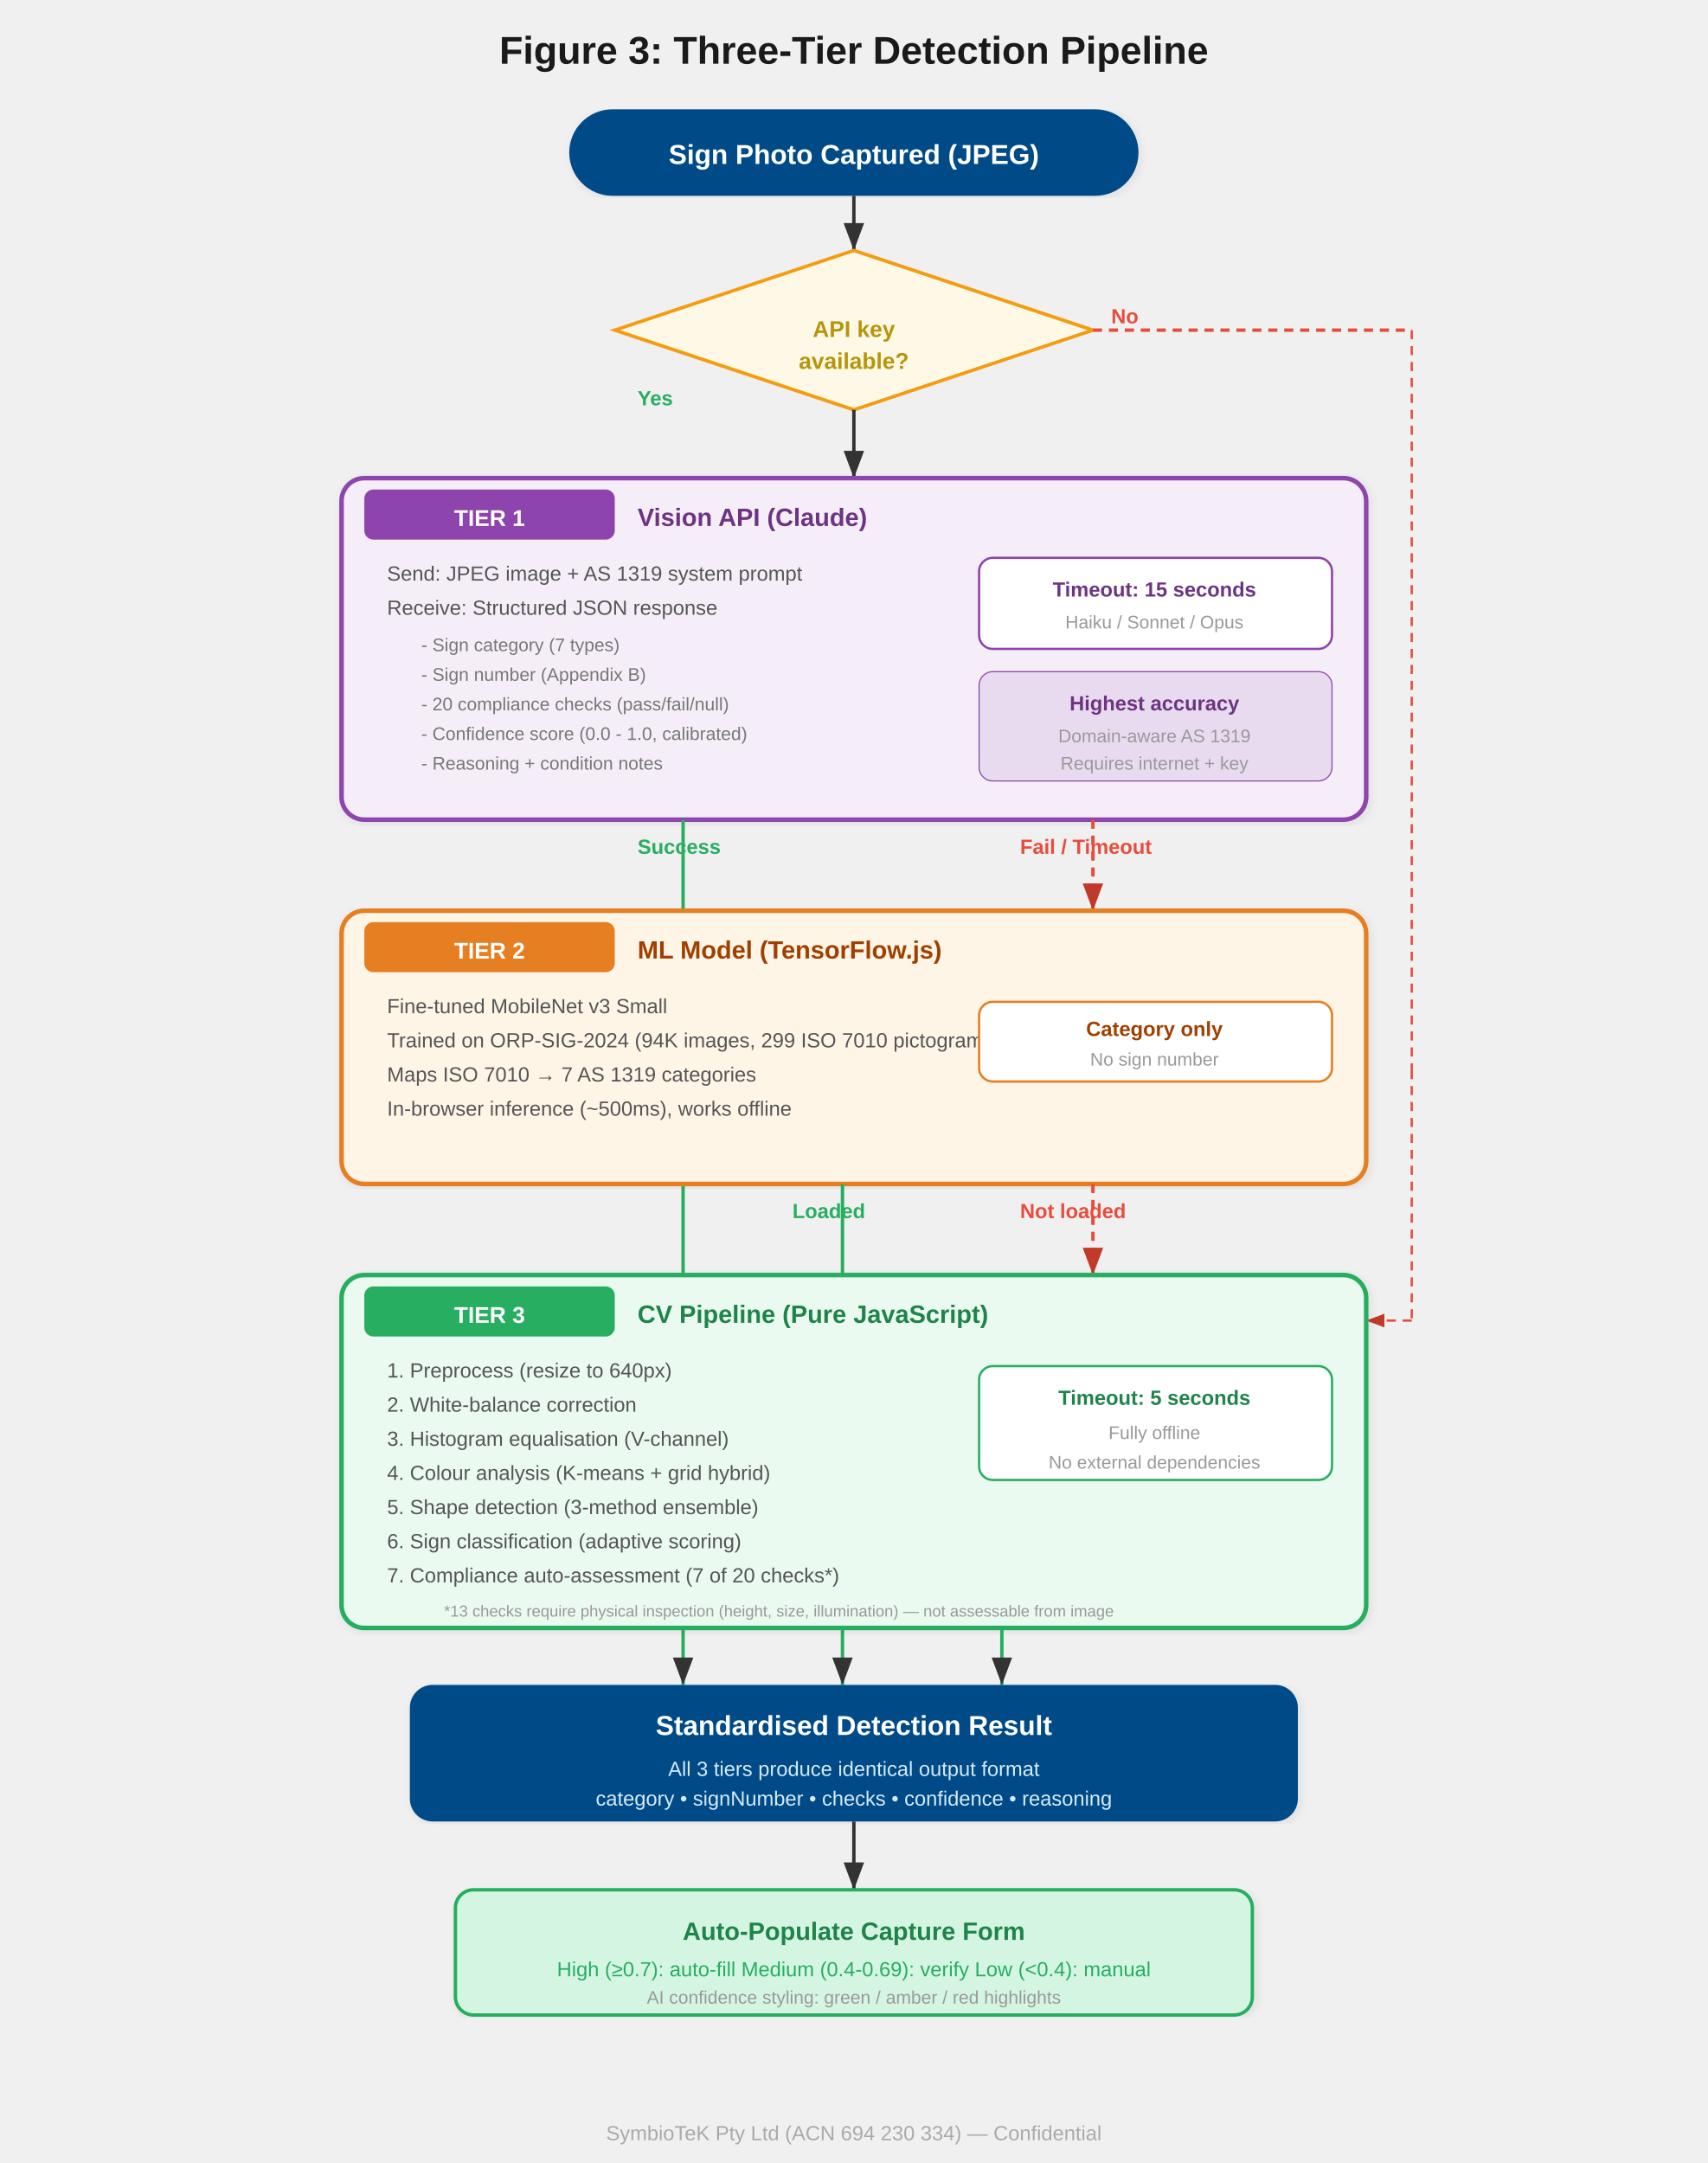
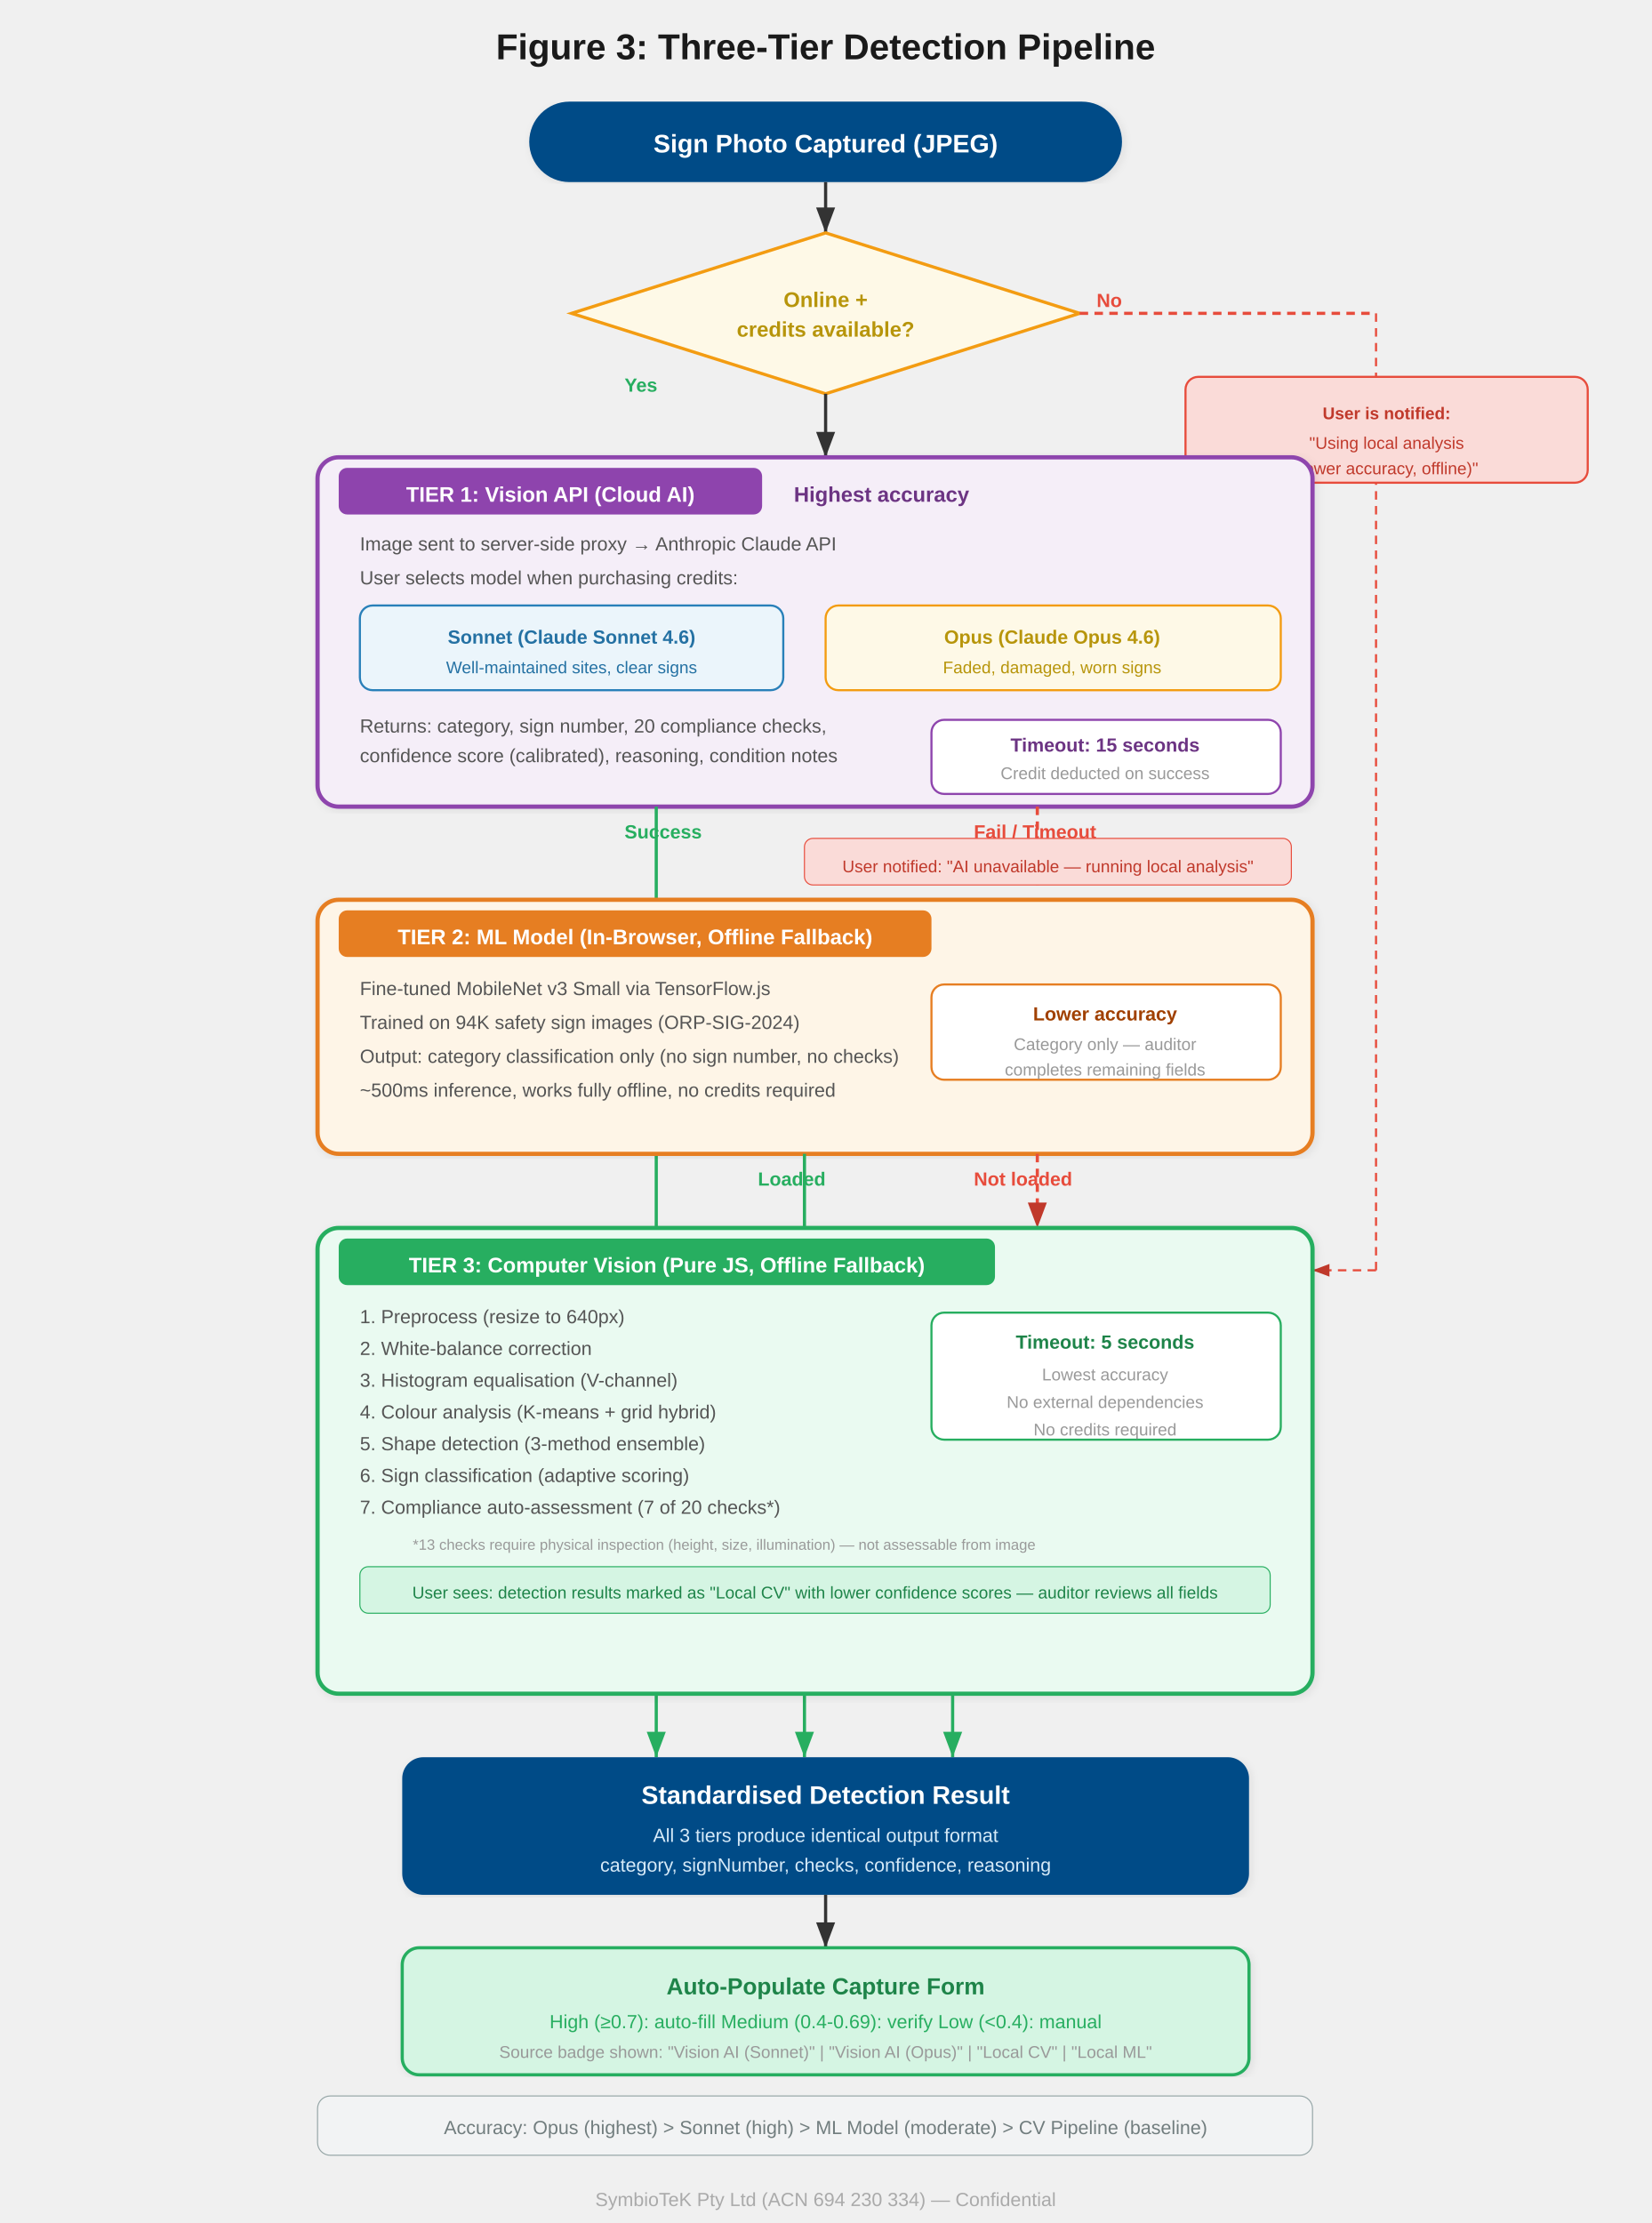
- <svg xmlns="http://www.w3.org/2000/svg" viewBox="0 0 750 950" font-family="'Segoe UI', Arial, sans-serif">
+ <svg xmlns="http://www.w3.org/2000/svg" viewBox="0 0 780 1050" font-family="'Segoe UI', Arial, sans-serif">
  <defs>
    <marker id="a" markerWidth="8" markerHeight="6" refX="8" refY="3" orient="auto">
      <path d="M0,0 L8,3 L0,6" fill="#333" />
    </marker>
    <marker id="aR" markerWidth="8" markerHeight="6" refX="8" refY="3" orient="auto">
      <path d="M0,0 L8,3 L0,6" fill="#C0392B" />
    </marker>
+     <marker id="aG" markerWidth="8" markerHeight="6" refX="8" refY="3" orient="auto">
+       <path d="M0,0 L8,3 L0,6" fill="#27AE60" />
+     </marker>
    <filter id="s" x="-2%" y="-2%" width="104%" height="104%">
      <feDropShadow dx="1" dy="1" stdDeviation="2" flood-opacity="0.08" />
    </filter>
  </defs>
-   <text x="375" y="28" text-anchor="middle" font-size="17" font-weight="700" fill="#1a1a1a">Figure 3: Three-Tier Detection Pipeline</text>
-   <rect x="250" y="48" width="250" height="38" rx="19" fill="#004B87" filter="url(#s)" />
-   <text x="375" y="72" text-anchor="middle" font-size="12" font-weight="600" fill="#fff">Sign Photo Captured (JPEG)</text>
-   <line x1="375" y1="86" x2="375" y2="110" stroke="#333" stroke-width="1.5" marker-end="url(#a)" />
-   <polygon points="375,110 480,145 375,180 270,145" fill="#FEF9E7" stroke="#F39C12" stroke-width="1.5" />
-   <text x="375" y="148" text-anchor="middle" font-size="10" font-weight="600" fill="#B7950B">API key</text>
-   <text x="375" y="162" text-anchor="middle" font-size="10" font-weight="600" fill="#B7950B">available?</text>
-   <text x="280" y="178" font-size="9" font-weight="600" fill="#27AE60">Yes</text>
-   <line x1="375" y1="180" x2="375" y2="210" stroke="#333" stroke-width="1.5" marker-end="url(#a)" />
-   <text x="488" y="142" font-size="9" font-weight="600" fill="#E74C3C">No</text>
-   <line x1="480" y1="145" x2="620" y2="145" stroke="#E74C3C" stroke-width="1.5" stroke-dasharray="4,3" />
-   <line x1="620" y1="145" x2="620" y2="470" stroke="#E74C3C" stroke-width="1" stroke-dasharray="4,3" />
-   <rect x="150" y="210" width="450" height="150" rx="10" fill="#F5EEF8" stroke="#8E44AD" stroke-width="2" filter="url(#s)" />
-   <rect x="160" y="215" width="110" height="22" rx="4" fill="#8E44AD" />
-   <text x="215" y="231" text-anchor="middle" font-size="10" font-weight="700" fill="#fff">TIER 1</text>
-   <text x="280" y="231" font-size="11" font-weight="600" fill="#6C3483">Vision API (Claude)</text>
-   <text x="170" y="255" font-size="9" fill="#555">Send: JPEG image + AS 1319 system prompt</text>
-   <text x="170" y="270" font-size="9" fill="#555">Receive: Structured JSON response</text>
-   <text x="185" y="286" font-size="8" fill="#777">- Sign category (7 types)</text>
-   <text x="185" y="299" font-size="8" fill="#777">- Sign number (Appendix B)</text>
-   <text x="185" y="312" font-size="8" fill="#777">- 20 compliance checks (pass/fail/null)</text>
-   <text x="185" y="325" font-size="8" fill="#777">- Confidence score (0.0 - 1.0, calibrated)</text>
-   <text x="185" y="338" font-size="8" fill="#777">- Reasoning + condition notes</text>
-   <rect x="430" y="245" width="155" height="40" rx="6" fill="#fff" stroke="#8E44AD" stroke-width="1" />
-   <text x="507" y="262" text-anchor="middle" font-size="9" font-weight="600" fill="#6C3483">Timeout: 15 seconds</text>
-   <text x="507" y="276" text-anchor="middle" font-size="8" fill="#999">Haiku / Sonnet / Opus</text>
-   <rect x="430" y="295" width="155" height="48" rx="6" fill="#E8DAEF" stroke="#8E44AD" stroke-width="0.5" />
-   <text x="507" y="312" text-anchor="middle" font-size="9" font-weight="600" fill="#6C3483">Highest accuracy</text>
-   <text x="507" y="326" text-anchor="middle" font-size="8" fill="#999">Domain-aware AS 1319</text>
-   <text x="507" y="338" text-anchor="middle" font-size="8" fill="#999">Requires internet + key</text>
-   <text x="280" y="375" font-size="9" font-weight="600" fill="#27AE60">Success</text>
-   <line x1="300" y1="360" x2="300" y2="740" stroke="#27AE60" stroke-width="1.5" marker-end="url(#a)" />
-   <text x="448" y="375" font-size="9" font-weight="600" fill="#E74C3C">Fail / Timeout</text>
-   <line x1="480" y1="360" x2="480" y2="400" stroke="#E74C3C" stroke-width="1.5" stroke-dasharray="4,3" marker-end="url(#aR)" />
-   <rect x="150" y="400" width="450" height="120" rx="10" fill="#FEF5E7" stroke="#E67E22" stroke-width="2" filter="url(#s)" />
-   <rect x="160" y="405" width="110" height="22" rx="4" fill="#E67E22" />
-   <text x="215" y="421" text-anchor="middle" font-size="10" font-weight="700" fill="#fff">TIER 2</text>
-   <text x="280" y="421" font-size="11" font-weight="600" fill="#A04000">ML Model (TensorFlow.js)</text>
-   <text x="170" y="445" font-size="9" fill="#555">Fine-tuned MobileNet v3 Small</text>
-   <text x="170" y="460" font-size="9" fill="#555">Trained on ORP-SIG-2024 (94K images, 299 ISO 7010 pictograms)</text>
-   <text x="170" y="475" font-size="9" fill="#555">Maps ISO 7010 → 7 AS 1319 categories</text>
-   <text x="170" y="490" font-size="9" fill="#555">In-browser inference (~500ms), works offline</text>
-   <rect x="430" y="440" width="155" height="35" rx="6" fill="#fff" stroke="#E67E22" stroke-width="1" />
-   <text x="507" y="455" text-anchor="middle" font-size="9" font-weight="600" fill="#A04000">Category only</text>
-   <text x="507" y="468" text-anchor="middle" font-size="8" fill="#999">No sign number</text>
-   <text x="448" y="535" font-size="9" font-weight="600" fill="#E74C3C">Not loaded</text>
-   <line x1="480" y1="520" x2="480" y2="560" stroke="#E74C3C" stroke-width="1.5" stroke-dasharray="4,3" marker-end="url(#aR)" />
-   <text x="348" y="535" font-size="9" font-weight="600" fill="#27AE60">Loaded</text>
-   <line x1="370" y1="520" x2="370" y2="740" stroke="#27AE60" stroke-width="1.5" marker-end="url(#a)" />
-   <line x1="620" y1="470" x2="620" y2="580" stroke="#E74C3C" stroke-width="1" stroke-dasharray="4,3" />
-   <line x1="620" y1="580" x2="600" y2="580" stroke="#E74C3C" stroke-width="1" stroke-dasharray="4,3" marker-end="url(#aR)" />
-   <rect x="150" y="560" width="450" height="155" rx="10" fill="#EAFAF1" stroke="#27AE60" stroke-width="2" filter="url(#s)" />
-   <rect x="160" y="565" width="110" height="22" rx="4" fill="#27AE60" />
-   <text x="215" y="581" text-anchor="middle" font-size="10" font-weight="700" fill="#fff">TIER 3</text>
-   <text x="280" y="581" font-size="11" font-weight="600" fill="#1E8449">CV Pipeline (Pure JavaScript)</text>
-   <text x="170" y="605" font-size="9" fill="#555">1. Preprocess (resize to 640px)</text>
-   <text x="170" y="620" font-size="9" fill="#555">2. White-balance correction</text>
-   <text x="170" y="635" font-size="9" fill="#555">3. Histogram equalisation (V-channel)</text>
-   <text x="170" y="650" font-size="9" fill="#555">4. Colour analysis (K-means + grid hybrid)</text>
-   <text x="170" y="665" font-size="9" fill="#555">5. Shape detection (3-method ensemble)</text>
-   <text x="170" y="680" font-size="9" fill="#555">6. Sign classification (adaptive scoring)</text>
-   <text x="170" y="695" font-size="9" fill="#555">7. Compliance auto-assessment (7 of 20 checks*)</text>
-   <text x="195" y="710" font-size="7" fill="#999">*13 checks require physical inspection (height, size, illumination) — not assessable from image</text>
-   <rect x="430" y="600" width="155" height="50" rx="6" fill="#fff" stroke="#27AE60" stroke-width="1" />
-   <text x="507" y="617" text-anchor="middle" font-size="9" font-weight="600" fill="#1E8449">Timeout: 5 seconds</text>
-   <text x="507" y="632" text-anchor="middle" font-size="8" fill="#999">Fully offline</text>
-   <text x="507" y="645" text-anchor="middle" font-size="8" fill="#999">No external dependencies</text>
-   <line x1="440" y1="715" x2="440" y2="740" stroke="#27AE60" stroke-width="1.5" marker-end="url(#a)" />
-   <rect x="180" y="740" width="390" height="60" rx="10" fill="#004B87" filter="url(#s)" />
-   <text x="375" y="762" text-anchor="middle" font-size="12" font-weight="700" fill="#fff">Standardised Detection Result</text>
-   <text x="375" y="780" text-anchor="middle" font-size="9" fill="#D6EAF8">All 3 tiers produce identical output format</text>
-   <text x="375" y="793" text-anchor="middle" font-size="9" fill="#D6EAF8">category • signNumber • checks • confidence • reasoning</text>
-   <line x1="375" y1="800" x2="375" y2="830" stroke="#333" stroke-width="1.5" marker-end="url(#a)" />
-   <rect x="200" y="830" width="350" height="55" rx="8" fill="#D5F5E3" stroke="#27AE60" stroke-width="1.5" filter="url(#s)" />
-   <text x="375" y="852" text-anchor="middle" font-size="11" font-weight="600" fill="#1E8449">Auto-Populate Capture Form</text>
-   <text x="375" y="868" text-anchor="middle" font-size="9" fill="#27AE60">High (≥0.7): auto-fill   Medium (0.4-0.69): verify   Low (&lt;0.4): manual</text>
-   <text x="375" y="880" text-anchor="middle" font-size="8" fill="#999">AI confidence styling: green / amber / red highlights</text>
-   <text x="375" y="940" text-anchor="middle" font-size="9" fill="#aaa">SymbioTeK Pty Ltd (ACN 694 230 334) — Confidential</text>
+   <text x="390" y="28" text-anchor="middle" font-size="17" font-weight="700" fill="#1a1a1a">Figure 3: Three-Tier Detection Pipeline</text>
+   <rect x="250" y="48" width="280" height="38" rx="19" fill="#004B87" filter="url(#s)" />
+   <text x="390" y="72" text-anchor="middle" font-size="12" font-weight="600" fill="#fff">Sign Photo Captured (JPEG)</text>
+   <line x1="390" y1="86" x2="390" y2="110" stroke="#333" stroke-width="1.5" marker-end="url(#a)" />
+   <polygon points="390,110 510,148 390,186 270,148" fill="#FEF9E7" stroke="#F39C12" stroke-width="1.5" />
+   <text x="390" y="145" text-anchor="middle" font-size="10" font-weight="600" fill="#B7950B">Online +</text>
+   <text x="390" y="159" text-anchor="middle" font-size="10" font-weight="600" fill="#B7950B">credits available?</text>
+   <text x="295" y="185" font-size="9" font-weight="600" fill="#27AE60">Yes</text>
+   <line x1="390" y1="186" x2="390" y2="216" stroke="#333" stroke-width="1.5" marker-end="url(#a)" />
+   <text x="518" y="145" font-size="9" font-weight="600" fill="#E74C3C">No</text>
+   <line x1="510" y1="148" x2="650" y2="148" stroke="#E74C3C" stroke-width="1.5" stroke-dasharray="4,3" />
+   <line x1="650" y1="148" x2="650" y2="505" stroke="#E74C3C" stroke-width="1" stroke-dasharray="4,3" />
+   <rect x="560" y="178" width="190" height="50" rx="6" fill="#FADBD8" stroke="#E74C3C" stroke-width="1" />
+   <text x="655" y="198" text-anchor="middle" font-size="8" font-weight="600" fill="#C0392B">User is notified:</text>
+   <text x="655" y="212" text-anchor="middle" font-size="8" fill="#C0392B">"Using local analysis</text>
+   <text x="655" y="224" text-anchor="middle" font-size="8" fill="#C0392B">(lower accuracy, offline)"</text>
+   <rect x="150" y="216" width="470" height="165" rx="10" fill="#F5EEF8" stroke="#8E44AD" stroke-width="2" filter="url(#s)" />
+   <rect x="160" y="221" width="200" height="22" rx="4" fill="#8E44AD" />
+   <text x="260" y="237" text-anchor="middle" font-size="10" font-weight="700" fill="#fff">TIER 1: Vision API (Cloud AI)</text>
+   <text x="375" y="237" font-size="10" font-weight="600" fill="#6C3483">Highest accuracy</text>
+   <text x="170" y="260" font-size="9" fill="#555">Image sent to server-side proxy → Anthropic Claude API</text>
+   <text x="170" y="276" font-size="9" fill="#555">User selects model when purchasing credits:</text>
+   <rect x="170" y="286" width="200" height="40" rx="6" fill="#EBF5FB" stroke="#2980B9" stroke-width="1" />
+   <text x="270" y="304" text-anchor="middle" font-size="9" font-weight="700" fill="#2471A3">Sonnet (Claude Sonnet 4.6)</text>
+   <text x="270" y="318" text-anchor="middle" font-size="8" fill="#2471A3">Well-maintained sites, clear signs</text>
+   <rect x="390" y="286" width="215" height="40" rx="6" fill="#FEF9E7" stroke="#F39C12" stroke-width="1" />
+   <text x="497" y="304" text-anchor="middle" font-size="9" font-weight="700" fill="#B7950B">Opus (Claude Opus 4.6)</text>
+   <text x="497" y="318" text-anchor="middle" font-size="8" fill="#B7950B">Faded, damaged, worn signs</text>
+   <text x="170" y="346" font-size="9" fill="#555">Returns: category, sign number, 20 compliance checks,</text>
+   <text x="170" y="360" font-size="9" fill="#555">confidence score (calibrated), reasoning, condition notes</text>
+   <rect x="440" y="340" width="165" height="35" rx="6" fill="#fff" stroke="#8E44AD" stroke-width="1" />
+   <text x="522" y="355" text-anchor="middle" font-size="9" font-weight="600" fill="#6C3483">Timeout: 15 seconds</text>
+   <text x="522" y="368" text-anchor="middle" font-size="8" fill="#999">Credit deducted on success</text>
+   <text x="295" y="396" font-size="9" font-weight="600" fill="#27AE60">Success</text>
+   <line x1="310" y1="381" x2="310" y2="830" stroke="#27AE60" stroke-width="1.5" marker-end="url(#aG)" />
+   <text x="460" y="396" font-size="9" font-weight="600" fill="#E74C3C">Fail / Timeout</text>
+   <line x1="490" y1="381" x2="490" y2="418" stroke="#E74C3C" stroke-width="1.5" stroke-dasharray="4,3" marker-end="url(#aR)" />
+   <rect x="380" y="396" width="230" height="22" rx="4" fill="#FADBD8" stroke="#E74C3C" stroke-width="0.5" />
+   <text x="495" y="412" text-anchor="middle" font-size="8" fill="#C0392B">User notified: "AI unavailable — running local analysis"</text>
+   <rect x="150" y="425" width="470" height="120" rx="10" fill="#FEF5E7" stroke="#E67E22" stroke-width="2" filter="url(#s)" />
+   <rect x="160" y="430" width="280" height="22" rx="4" fill="#E67E22" />
+   <text x="300" y="446" text-anchor="middle" font-size="10" font-weight="700" fill="#fff">TIER 2: ML Model (In-Browser, Offline Fallback)</text>
+   <text x="170" y="470" font-size="9" fill="#555">Fine-tuned MobileNet v3 Small via TensorFlow.js</text>
+   <text x="170" y="486" font-size="9" fill="#555">Trained on 94K safety sign images (ORP-SIG-2024)</text>
+   <text x="170" y="502" font-size="9" fill="#555">Output: category classification only (no sign number, no checks)</text>
+   <text x="170" y="518" font-size="9" fill="#555">~500ms inference, works fully offline, no credits required</text>
+   <rect x="440" y="465" width="165" height="45" rx="6" fill="#fff" stroke="#E67E22" stroke-width="1" />
+   <text x="522" y="482" text-anchor="middle" font-size="9" font-weight="600" fill="#A04000">Lower accuracy</text>
+   <text x="522" y="496" text-anchor="middle" font-size="8" fill="#999">Category only — auditor</text>
+   <text x="522" y="508" text-anchor="middle" font-size="8" fill="#999">completes remaining fields</text>
+   <text x="460" y="560" font-size="9" font-weight="600" fill="#E74C3C">Not loaded</text>
+   <line x1="490" y1="545" x2="490" y2="580" stroke="#E74C3C" stroke-width="1.5" stroke-dasharray="4,3" marker-end="url(#aR)" />
+   <text x="358" y="560" font-size="9" font-weight="600" fill="#27AE60">Loaded</text>
+   <line x1="380" y1="545" x2="380" y2="830" stroke="#27AE60" stroke-width="1.5" marker-end="url(#aG)" />
+   <line x1="650" y1="505" x2="650" y2="600" stroke="#E74C3C" stroke-width="1" stroke-dasharray="4,3" />
+   <line x1="650" y1="600" x2="620" y2="600" stroke="#E74C3C" stroke-width="1" stroke-dasharray="4,3" marker-end="url(#aR)" />
+   <rect x="150" y="580" width="470" height="220" rx="10" fill="#EAFAF1" stroke="#27AE60" stroke-width="2" filter="url(#s)" />
+   <rect x="160" y="585" width="310" height="22" rx="4" fill="#27AE60" />
+   <text x="315" y="601" text-anchor="middle" font-size="10" font-weight="700" fill="#fff">TIER 3: Computer Vision (Pure JS, Offline Fallback)</text>
+   <text x="170" y="625" font-size="9" fill="#555">1. Preprocess (resize to 640px)</text>
+   <text x="170" y="640" font-size="9" fill="#555">2. White-balance correction</text>
+   <text x="170" y="655" font-size="9" fill="#555">3. Histogram equalisation (V-channel)</text>
+   <text x="170" y="670" font-size="9" fill="#555">4. Colour analysis (K-means + grid hybrid)</text>
+   <text x="170" y="685" font-size="9" fill="#555">5. Shape detection (3-method ensemble)</text>
+   <text x="170" y="700" font-size="9" fill="#555">6. Sign classification (adaptive scoring)</text>
+   <text x="170" y="715" font-size="9" fill="#555">7. Compliance auto-assessment (7 of 20 checks*)</text>
+   <text x="195" y="732" font-size="7" fill="#999">*13 checks require physical inspection (height, size, illumination) — not assessable from image</text>
+   <rect x="440" y="620" width="165" height="60" rx="6" fill="#fff" stroke="#27AE60" stroke-width="1" />
+   <text x="522" y="637" text-anchor="middle" font-size="9" font-weight="600" fill="#1E8449">Timeout: 5 seconds</text>
+   <text x="522" y="652" text-anchor="middle" font-size="8" fill="#999">Lowest accuracy</text>
+   <text x="522" y="665" text-anchor="middle" font-size="8" fill="#999">No external dependencies</text>
+   <text x="522" y="678" text-anchor="middle" font-size="8" fill="#999">No credits required</text>
+   <rect x="170" y="740" width="430" height="22" rx="4" fill="#D5F5E3" stroke="#27AE60" stroke-width="0.5" />
+   <text x="385" y="755" text-anchor="middle" font-size="8" fill="#1E8449">User sees: detection results marked as "Local CV" with lower confidence scores — auditor reviews all fields</text>
+   <line x1="450" y1="800" x2="450" y2="830" stroke="#27AE60" stroke-width="1.5" marker-end="url(#aG)" />
+   <rect x="190" y="830" width="400" height="65" rx="10" fill="#004B87" filter="url(#s)" />
+   <text x="390" y="852" text-anchor="middle" font-size="12" font-weight="700" fill="#fff">Standardised Detection Result</text>
+   <text x="390" y="870" text-anchor="middle" font-size="9" fill="#D6EAF8">All 3 tiers produce identical output format</text>
+   <text x="390" y="884" text-anchor="middle" font-size="9" fill="#D6EAF8">category, signNumber, checks, confidence, reasoning</text>
+   <line x1="390" y1="895" x2="390" y2="920" stroke="#333" stroke-width="1.5" marker-end="url(#a)" />
+   <rect x="190" y="920" width="400" height="60" rx="8" fill="#D5F5E3" stroke="#27AE60" stroke-width="1.5" filter="url(#s)" />
+   <text x="390" y="942" text-anchor="middle" font-size="11" font-weight="600" fill="#1E8449">Auto-Populate Capture Form</text>
+   <text x="390" y="958" text-anchor="middle" font-size="9" fill="#27AE60">High (≥0.7): auto-fill   Medium (0.4-0.69): verify   Low (&lt;0.4): manual</text>
+   <text x="390" y="972" text-anchor="middle" font-size="8" fill="#999">Source badge shown: "Vision AI (Sonnet)" | "Vision AI (Opus)" | "Local CV" | "Local ML"</text>
+   <rect x="150" y="990" width="470" height="28" rx="6" fill="#F2F3F4" stroke="#95A5A6" stroke-width="0.5" />
+   <text x="390" y="1008" text-anchor="middle" font-size="9" fill="#717D7E">Accuracy: Opus (highest) &gt; Sonnet (high) &gt; ML Model (moderate) &gt; CV Pipeline (baseline)</text>
+   <text x="390" y="1042" text-anchor="middle" font-size="9" fill="#aaa">SymbioTeK Pty Ltd (ACN 694 230 334) — Confidential</text>
</svg>
